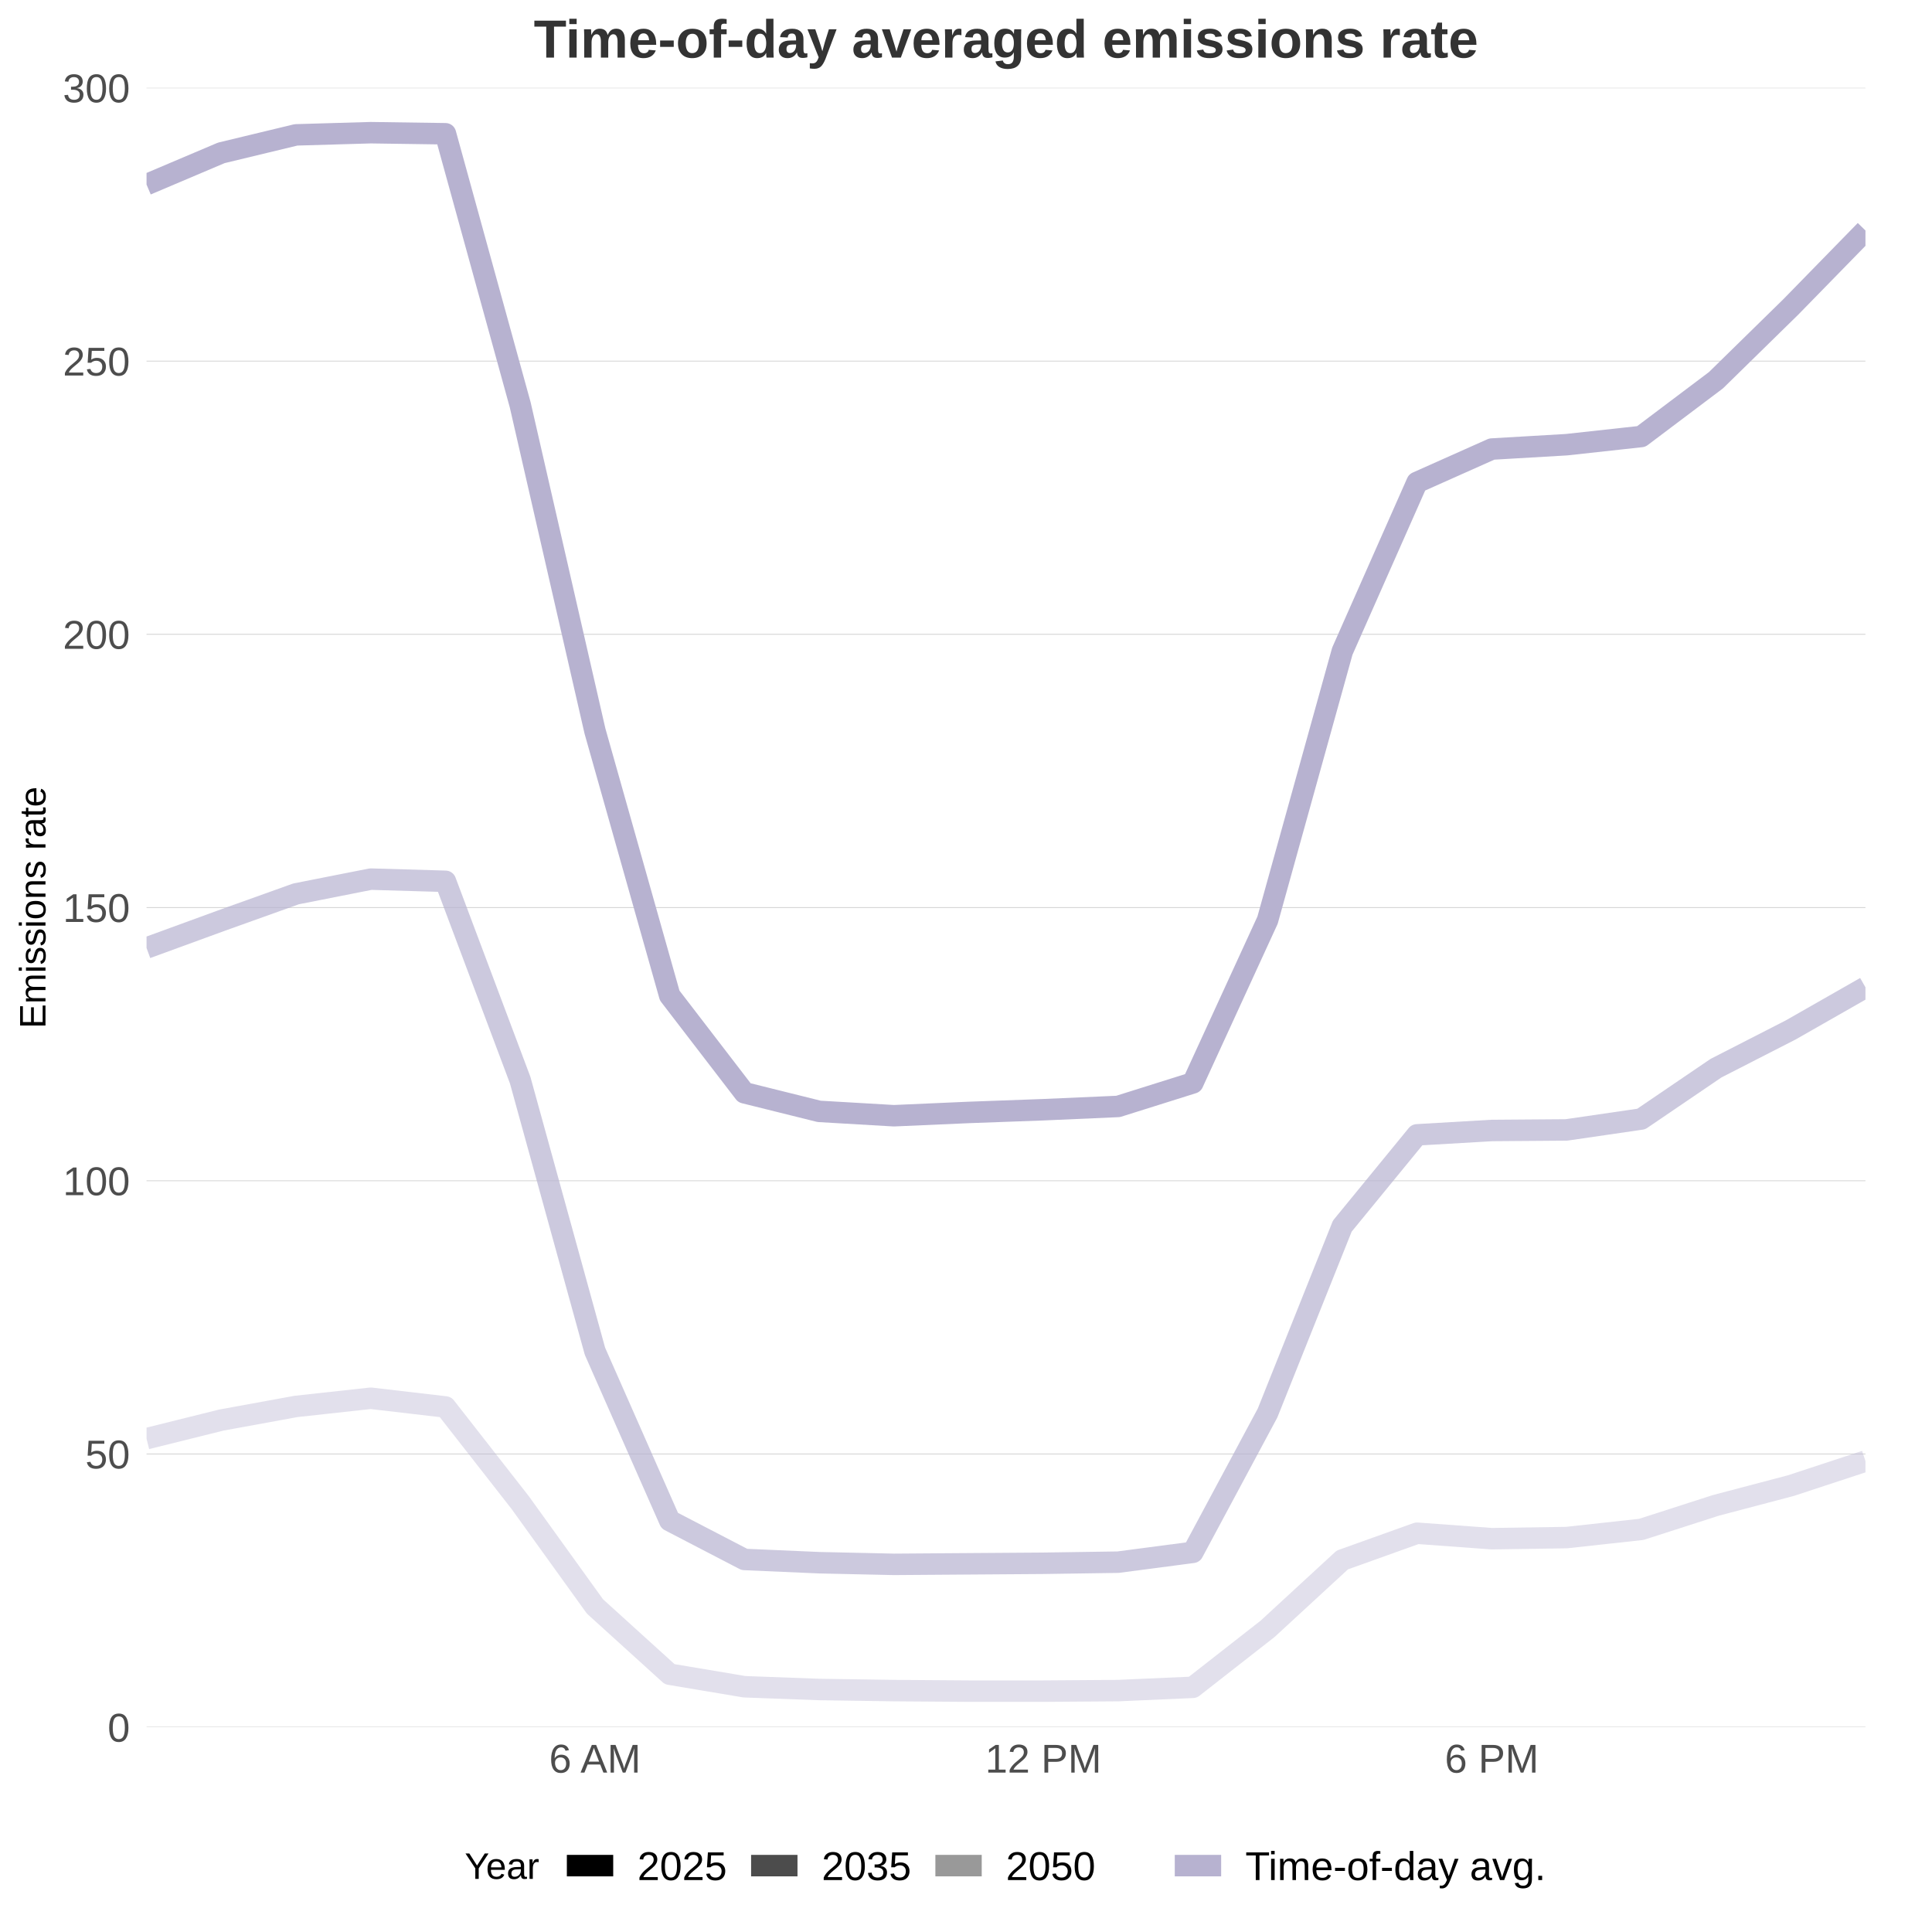
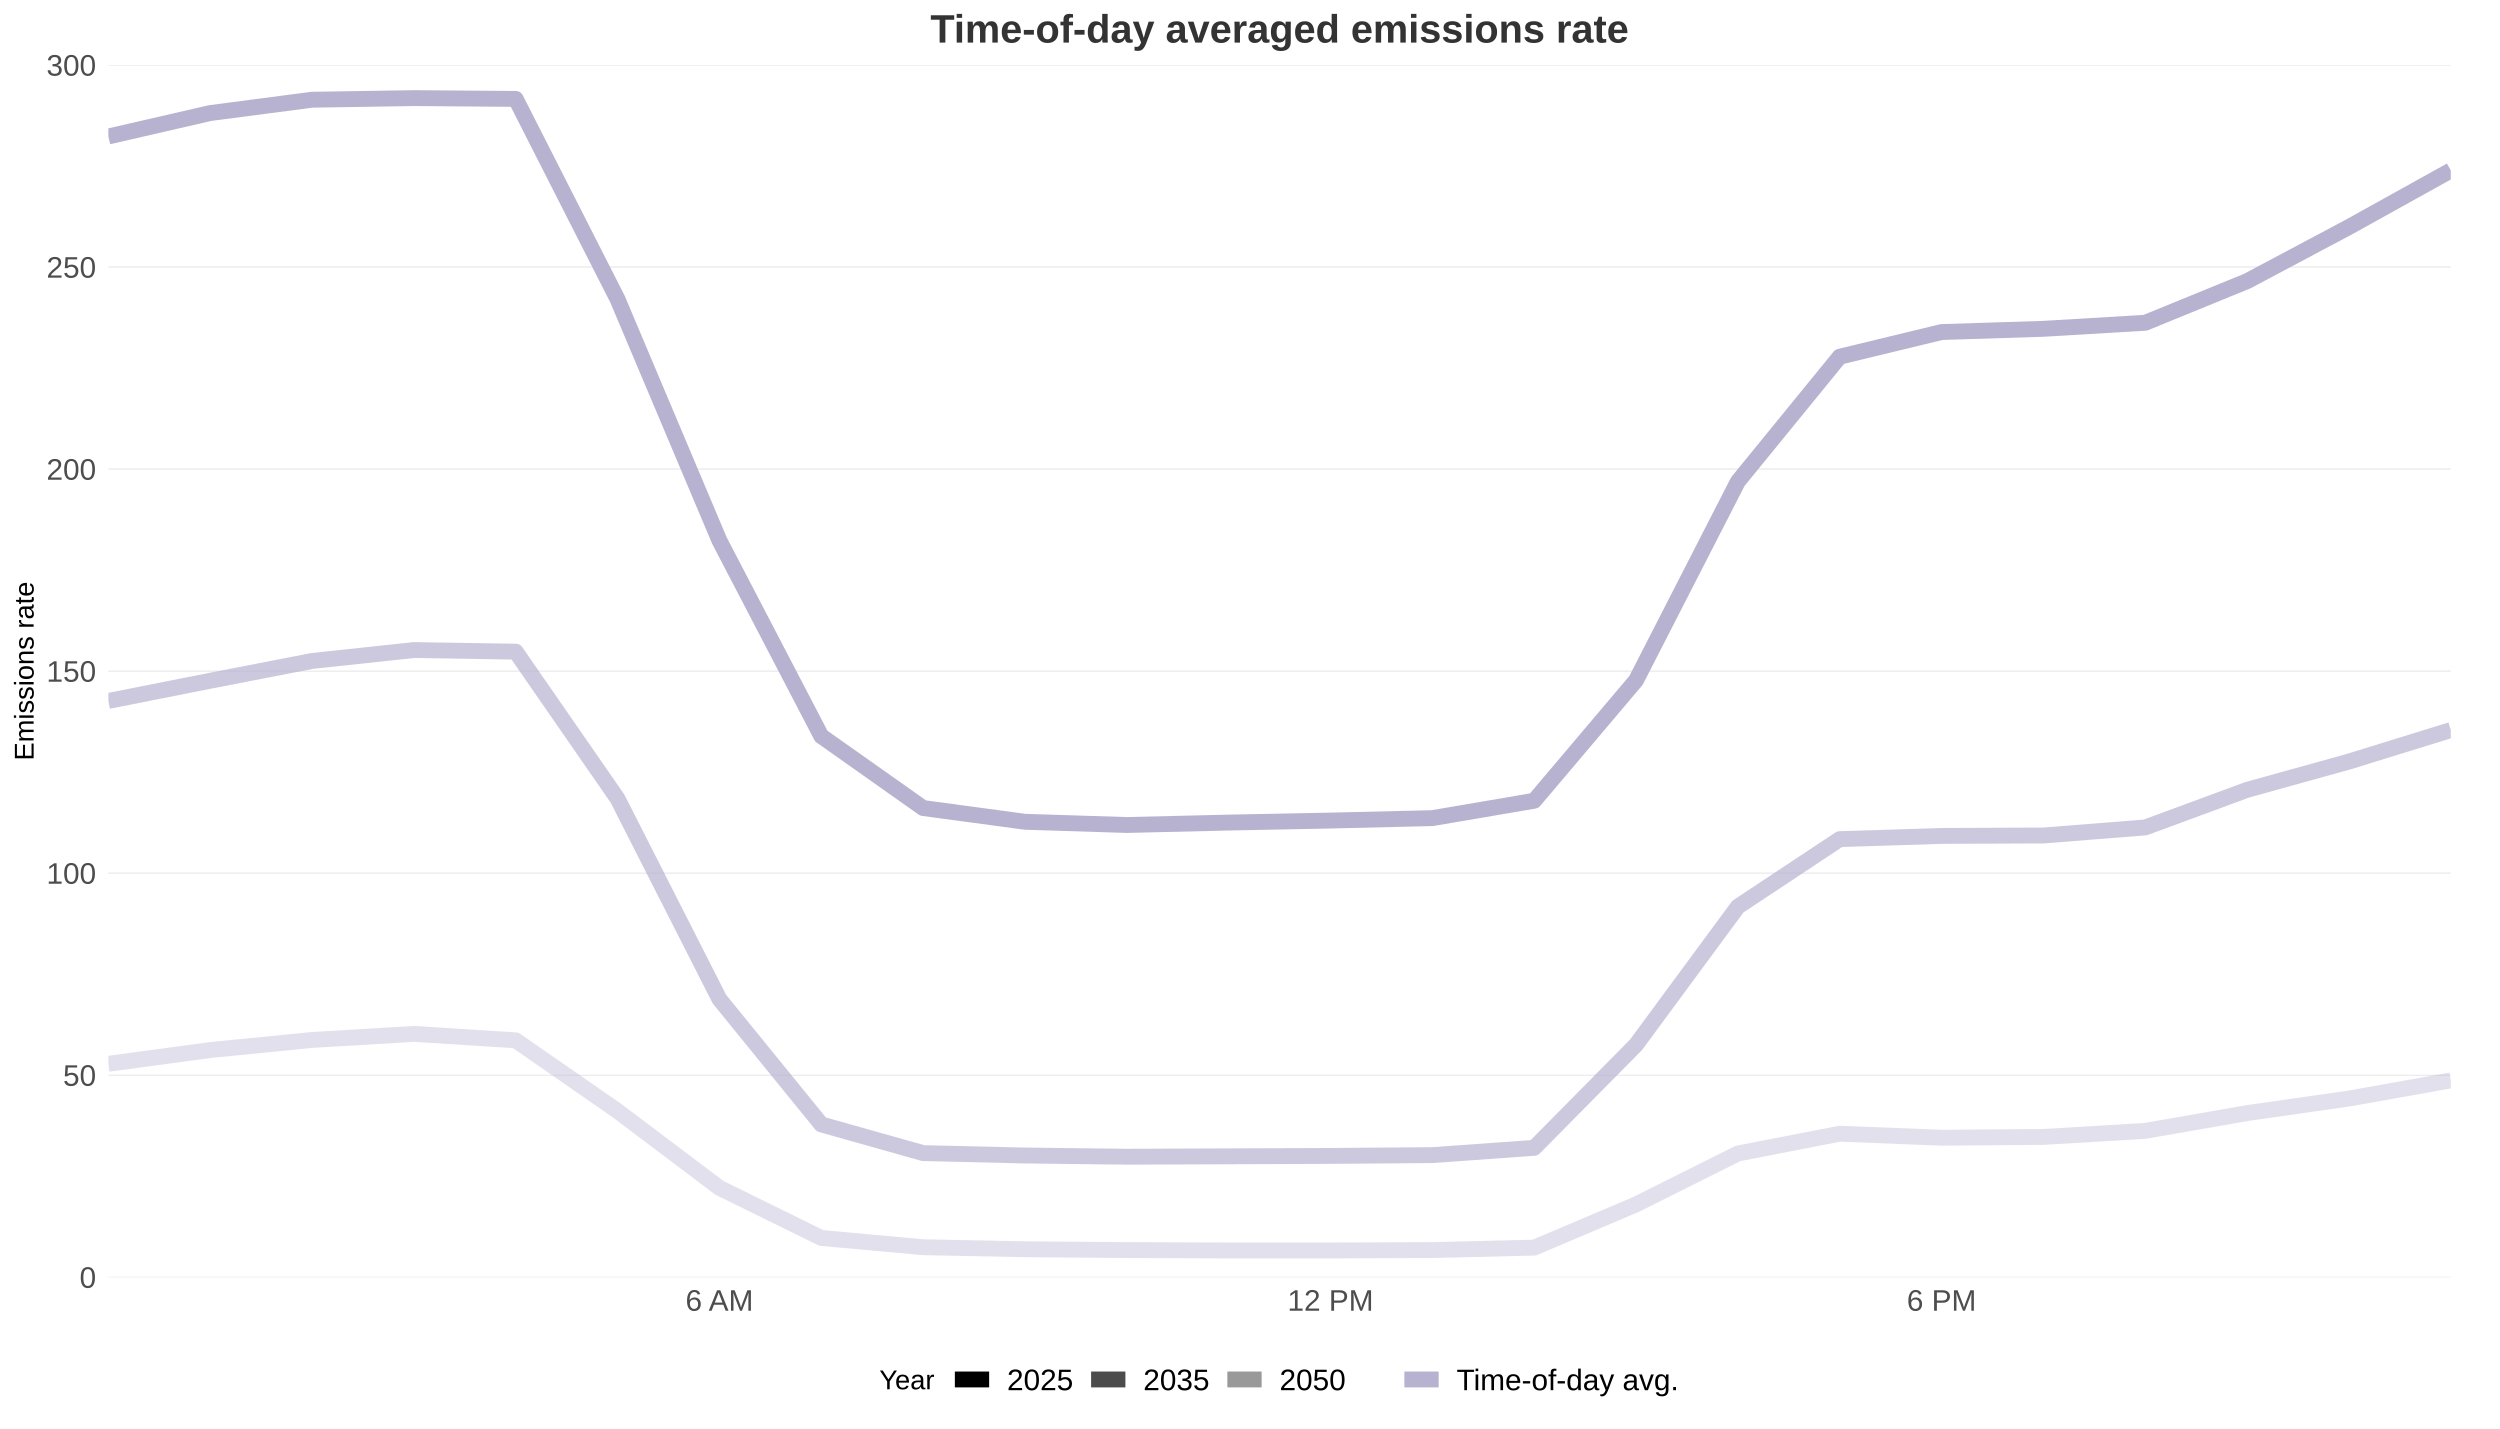
- <svg xmlns="http://www.w3.org/2000/svg" class="svglite" width="576.00pt" height="576.00pt" viewBox="0 0 576.00 576.00">
+ <svg xmlns="http://www.w3.org/2000/svg" class="svglite" width="1008.00pt" height="576.00pt" viewBox="0 0 1008.00 576.00">
  <defs>
    <style type="text/css">
    .svglite line, .svglite polyline, .svglite polygon, .svglite path, .svglite rect, .svglite circle {
      fill: none;
      stroke: #000000;
      stroke-linecap: round;
      stroke-linejoin: round;
      stroke-miterlimit: 10.00;
    }
    .svglite text {
      white-space: pre;
    }
  </style>
  </defs>
  <rect width="100%" height="100%" style="stroke: none; fill: #FFFFFF;" />
  <defs>
-     <clipPath id="cpMC4wMHw1NzYuMDB8MC4wMHw1NzYuMDA=">
-       <rect x="0.00" y="0.00" width="576.00" height="576.00" />
+     <clipPath id="cpMC4wMHwxMDA4LjAwfDAuMDB8NTc2LjAw">
+       <rect x="0.00" y="0.00" width="1008.00" height="576.00" />
    </clipPath>
  </defs>
-   <g clip-path="url(#cpMC4wMHw1NzYuMDB8MC4wMHw1NzYuMDA=)">
-     <rect x="0.00" y="0.00" width="576.00" height="576.00" style="stroke-width: 1.07; stroke: none; fill: #FFFFFF;" />
+   <g clip-path="url(#cpMC4wMHwxMDA4LjAwfDAuMDB8NTc2LjAw)">
+     <rect x="0.00" y="0.00" width="1008.00" height="576.00" style="stroke-width: 1.07; stroke: none; fill: #FFFFFF;" />
  </g>
  <defs>
-     <clipPath id="cpNDMuNjl8NTU2LjE2fDI2LjIwfDUxNC45NA==">
-       <rect x="43.69" y="26.20" width="512.47" height="488.74" />
+     <clipPath id="cpNDMuNjl8OTg4LjE2fDI2LjIwfDUxNC45NA==">
+       <rect x="43.69" y="26.20" width="944.47" height="488.74" />
    </clipPath>
  </defs>
-   <g clip-path="url(#cpNDMuNjl8NTU2LjE2fDI2LjIwfDUxNC45NA==)">
-     <polyline points="43.69,514.94 556.16,514.94 " style="stroke-width: 0.21; stroke: #CCCCCC; stroke-linecap: butt;" />
-     <polyline points="43.69,433.48 556.16,433.48 " style="stroke-width: 0.21; stroke: #CCCCCC; stroke-linecap: butt;" />
-     <polyline points="43.69,352.03 556.16,352.03 " style="stroke-width: 0.21; stroke: #CCCCCC; stroke-linecap: butt;" />
-     <polyline points="43.69,270.57 556.16,270.57 " style="stroke-width: 0.21; stroke: #CCCCCC; stroke-linecap: butt;" />
-     <polyline points="43.69,189.11 556.16,189.11 " style="stroke-width: 0.21; stroke: #CCCCCC; stroke-linecap: butt;" />
-     <polyline points="43.69,107.65 556.16,107.65 " style="stroke-width: 0.21; stroke: #CCCCCC; stroke-linecap: butt;" />
-     <polyline points="43.69,26.20 556.16,26.20 " style="stroke-width: 0.21; stroke: #CCCCCC; stroke-linecap: butt;" />
-     <polyline points="43.69,55.03 65.97,45.58 88.25,40.21 110.53,39.56 132.81,39.88 155.09,120.69 177.38,217.95 199.66,296.80 221.94,325.80 244.22,331.34 266.50,332.64 288.78,331.66 311.06,330.85 333.34,329.87 355.63,322.86 377.91,274.32 400.19,194.16 422.47,143.82 444.75,133.88 467.03,132.58 489.31,130.14 511.59,113.36 533.88,91.53 556.16,68.72 " style="stroke-width: 6.40; stroke: #B7B2D0; stroke-linecap: butt;" />
-     <polyline points="43.69,282.62 65.97,274.48 88.25,266.50 110.53,262.10 132.81,262.75 155.09,322.05 177.38,402.86 199.66,453.36 221.94,464.93 244.22,465.90 266.50,466.39 288.78,466.23 311.06,466.07 333.34,465.74 355.63,462.81 377.91,421.26 400.19,365.55 422.47,338.34 444.75,337.04 467.03,336.87 489.31,333.62 511.59,318.47 533.88,307.06 556.16,294.35 " style="stroke-width: 6.40; stroke: #B7B2D0; stroke-opacity: 0.70; stroke-linecap: butt;" />
-     <polyline points="43.69,428.92 65.97,423.38 88.25,419.31 110.53,416.87 132.81,419.47 155.09,447.98 177.38,478.94 199.66,499.14 221.94,502.88 244.22,503.70 266.50,504.03 288.78,504.19 311.06,504.19 333.34,504.03 355.63,503.05 377.91,485.62 400.19,465.09 422.47,457.11 444.75,458.74 467.03,458.41 489.31,455.97 511.59,448.80 533.88,442.93 556.16,435.60 " style="stroke-width: 6.40; stroke: #B7B2D0; stroke-opacity: 0.40; stroke-linecap: butt;" />
+   <g clip-path="url(#cpNDMuNjl8OTg4LjE2fDI2LjIwfDUxNC45NA==)">
+     <polyline points="43.69,514.94 988.16,514.94 " style="stroke-width: 0.21; stroke: #CCCCCC; stroke-linecap: butt;" />
+     <polyline points="43.69,433.48 988.16,433.48 " style="stroke-width: 0.21; stroke: #CCCCCC; stroke-linecap: butt;" />
+     <polyline points="43.69,352.03 988.16,352.03 " style="stroke-width: 0.21; stroke: #CCCCCC; stroke-linecap: butt;" />
+     <polyline points="43.69,270.57 988.16,270.57 " style="stroke-width: 0.21; stroke: #CCCCCC; stroke-linecap: butt;" />
+     <polyline points="43.69,189.11 988.16,189.11 " style="stroke-width: 0.21; stroke: #CCCCCC; stroke-linecap: butt;" />
+     <polyline points="43.69,107.65 988.16,107.65 " style="stroke-width: 0.21; stroke: #CCCCCC; stroke-linecap: butt;" />
+     <polyline points="43.69,26.20 988.16,26.20 " style="stroke-width: 0.21; stroke: #CCCCCC; stroke-linecap: butt;" />
+     <polyline points="43.69,55.03 84.75,45.58 125.82,40.21 166.88,39.56 207.94,39.88 249.01,120.69 290.07,217.95 331.14,296.80 372.20,325.80 413.26,331.34 454.33,332.64 495.39,331.66 536.45,330.85 577.52,329.87 618.58,322.86 659.65,274.32 700.71,194.16 741.77,143.82 782.84,133.88 823.90,132.58 864.97,130.14 906.03,113.36 947.09,91.53 988.16,68.72 " style="stroke-width: 6.40; stroke: #B7B2D0; stroke-linecap: butt;" />
+     <polyline points="43.69,282.62 84.75,274.48 125.82,266.50 166.88,262.10 207.94,262.75 249.01,322.05 290.07,402.86 331.14,453.36 372.20,464.93 413.26,465.90 454.33,466.39 495.39,466.23 536.45,466.07 577.52,465.74 618.58,462.81 659.65,421.26 700.71,365.55 741.77,338.34 782.84,337.04 823.90,336.87 864.97,333.62 906.03,318.47 947.09,307.06 988.16,294.35 " style="stroke-width: 6.40; stroke: #B7B2D0; stroke-opacity: 0.70; stroke-linecap: butt;" />
+     <polyline points="43.69,428.92 84.75,423.38 125.82,419.31 166.88,416.87 207.94,419.47 249.01,447.98 290.07,478.94 331.14,499.14 372.20,502.88 413.26,503.70 454.33,504.03 495.39,504.19 536.45,504.19 577.52,504.03 618.58,503.05 659.65,485.62 700.71,465.09 741.77,457.11 782.84,458.74 823.90,458.41 864.97,455.97 906.03,448.80 947.09,442.93 988.16,435.60 " style="stroke-width: 6.40; stroke: #B7B2D0; stroke-opacity: 0.40; stroke-linecap: butt;" />
  </g>
-   <g clip-path="url(#cpMC4wMHw1NzYuMDB8MC4wMHw1NzYuMDA=)">
+   <g clip-path="url(#cpMC4wMHwxMDA4LjAwfDAuMDB8NTc2LjAw)">
    <text x="38.76" y="519.25" text-anchor="end" style="font-size: 12.00px;fill: #4D4D4D; font-family: &quot;Arial&quot;;" textLength="6.67px" lengthAdjust="spacingAndGlyphs">0</text>
    <text x="38.76" y="437.79" text-anchor="end" style="font-size: 12.00px;fill: #4D4D4D; font-family: &quot;Arial&quot;;" textLength="13.35px" lengthAdjust="spacingAndGlyphs">50</text>
    <text x="38.76" y="356.33" text-anchor="end" style="font-size: 12.00px;fill: #4D4D4D; font-family: &quot;Arial&quot;;" textLength="20.02px" lengthAdjust="spacingAndGlyphs">100</text>
    <text x="38.76" y="274.87" text-anchor="end" style="font-size: 12.00px;fill: #4D4D4D; font-family: &quot;Arial&quot;;" textLength="20.02px" lengthAdjust="spacingAndGlyphs">150</text>
    <text x="38.76" y="193.42" text-anchor="end" style="font-size: 12.00px;fill: #4D4D4D; font-family: &quot;Arial&quot;;" textLength="20.02px" lengthAdjust="spacingAndGlyphs">200</text>
    <text x="38.76" y="111.96" text-anchor="end" style="font-size: 12.00px;fill: #4D4D4D; font-family: &quot;Arial&quot;;" textLength="20.02px" lengthAdjust="spacingAndGlyphs">250</text>
    <text x="38.76" y="30.50" text-anchor="end" style="font-size: 12.00px;fill: #4D4D4D; font-family: &quot;Arial&quot;;" textLength="20.02px" lengthAdjust="spacingAndGlyphs">300</text>
-     <text x="177.38" y="528.48" text-anchor="middle" style="font-size: 12.00px;fill: #4D4D4D; font-family: &quot;Arial&quot;;" textLength="28.01px" lengthAdjust="spacingAndGlyphs">6 AM</text>
-     <text x="311.06" y="528.48" text-anchor="middle" style="font-size: 12.00px;fill: #4D4D4D; font-family: &quot;Arial&quot;;" textLength="34.68px" lengthAdjust="spacingAndGlyphs">12 PM</text>
-     <text x="444.75" y="528.48" text-anchor="middle" style="font-size: 12.00px;fill: #4D4D4D; font-family: &quot;Arial&quot;;" textLength="28.01px" lengthAdjust="spacingAndGlyphs">6 PM</text>
+     <text x="290.07" y="528.48" text-anchor="middle" style="font-size: 12.00px;fill: #4D4D4D; font-family: &quot;Arial&quot;;" textLength="28.01px" lengthAdjust="spacingAndGlyphs">6 AM</text>
+     <text x="536.45" y="528.48" text-anchor="middle" style="font-size: 12.00px;fill: #4D4D4D; font-family: &quot;Arial&quot;;" textLength="34.68px" lengthAdjust="spacingAndGlyphs">12 PM</text>
+     <text x="782.84" y="528.48" text-anchor="middle" style="font-size: 12.00px;fill: #4D4D4D; font-family: &quot;Arial&quot;;" textLength="28.01px" lengthAdjust="spacingAndGlyphs">6 PM</text>
    <text transform="translate(13.56,270.57) rotate(-90)" text-anchor="middle" style="font-size: 11.00px; font-family: &quot;Arial&quot;;" textLength="72.14px" lengthAdjust="spacingAndGlyphs">Emissions rate</text>
-     <text x="138.55" y="560.16" style="font-size: 11.00px; font-family: &quot;Arial&quot;;" textLength="23.24px" lengthAdjust="spacingAndGlyphs">Year</text>
-     <line x1="169.00" y1="556.21" x2="182.82" y2="556.21" style="stroke-width: 6.40; stroke-linecap: butt;" />
-     <line x1="223.93" y1="556.21" x2="237.76" y2="556.21" style="stroke-width: 6.40; stroke: #000000; stroke-opacity: 0.70; stroke-linecap: butt;" />
-     <line x1="278.87" y1="556.21" x2="292.69" y2="556.21" style="stroke-width: 6.40; stroke: #000000; stroke-opacity: 0.40; stroke-linecap: butt;" />
-     <text x="190.03" y="560.52" style="font-size: 12.00px; font-family: &quot;Arial&quot;;" textLength="26.70px" lengthAdjust="spacingAndGlyphs">2025</text>
-     <text x="244.97" y="560.52" style="font-size: 12.00px; font-family: &quot;Arial&quot;;" textLength="26.70px" lengthAdjust="spacingAndGlyphs">2035</text>
-     <text x="299.90" y="560.52" style="font-size: 12.00px; font-family: &quot;Arial&quot;;" textLength="26.70px" lengthAdjust="spacingAndGlyphs">2050</text>
-     <line x1="350.24" y1="556.21" x2="364.07" y2="556.21" style="stroke-width: 6.40; stroke: #B7B2D0; stroke-linecap: butt;" />
-     <text x="371.28" y="560.52" style="font-size: 12.00px; font-family: &quot;Arial&quot;;" textLength="90.02px" lengthAdjust="spacingAndGlyphs">Time-of-day avg.</text>
-     <text x="299.92" y="17.18" text-anchor="middle" style="font-size: 16.00px; font-weight: bold;fill: #333333; font-family: &quot;Arial&quot;;" textLength="281.86px" lengthAdjust="spacingAndGlyphs">Time-of-day averaged emissions rate</text>
+     <text x="354.55" y="560.16" style="font-size: 11.00px; font-family: &quot;Arial&quot;;" textLength="23.24px" lengthAdjust="spacingAndGlyphs">Year</text>
+     <line x1="385.00" y1="556.21" x2="398.82" y2="556.21" style="stroke-width: 6.40; stroke-linecap: butt;" />
+     <line x1="439.93" y1="556.21" x2="453.76" y2="556.21" style="stroke-width: 6.40; stroke: #000000; stroke-opacity: 0.70; stroke-linecap: butt;" />
+     <line x1="494.87" y1="556.21" x2="508.69" y2="556.21" style="stroke-width: 6.40; stroke: #000000; stroke-opacity: 0.40; stroke-linecap: butt;" />
+     <text x="406.03" y="560.52" style="font-size: 12.00px; font-family: &quot;Arial&quot;;" textLength="26.70px" lengthAdjust="spacingAndGlyphs">2025</text>
+     <text x="460.97" y="560.52" style="font-size: 12.00px; font-family: &quot;Arial&quot;;" textLength="26.70px" lengthAdjust="spacingAndGlyphs">2035</text>
+     <text x="515.90" y="560.52" style="font-size: 12.00px; font-family: &quot;Arial&quot;;" textLength="26.70px" lengthAdjust="spacingAndGlyphs">2050</text>
+     <line x1="566.24" y1="556.21" x2="580.07" y2="556.21" style="stroke-width: 6.40; stroke: #B7B2D0; stroke-linecap: butt;" />
+     <text x="587.28" y="560.52" style="font-size: 12.00px; font-family: &quot;Arial&quot;;" textLength="90.02px" lengthAdjust="spacingAndGlyphs">Time-of-day avg.</text>
+     <text x="515.92" y="17.18" text-anchor="middle" style="font-size: 16.00px; font-weight: bold;fill: #333333; font-family: &quot;Arial&quot;;" textLength="281.86px" lengthAdjust="spacingAndGlyphs">Time-of-day averaged emissions rate</text>
  </g>
</svg>
